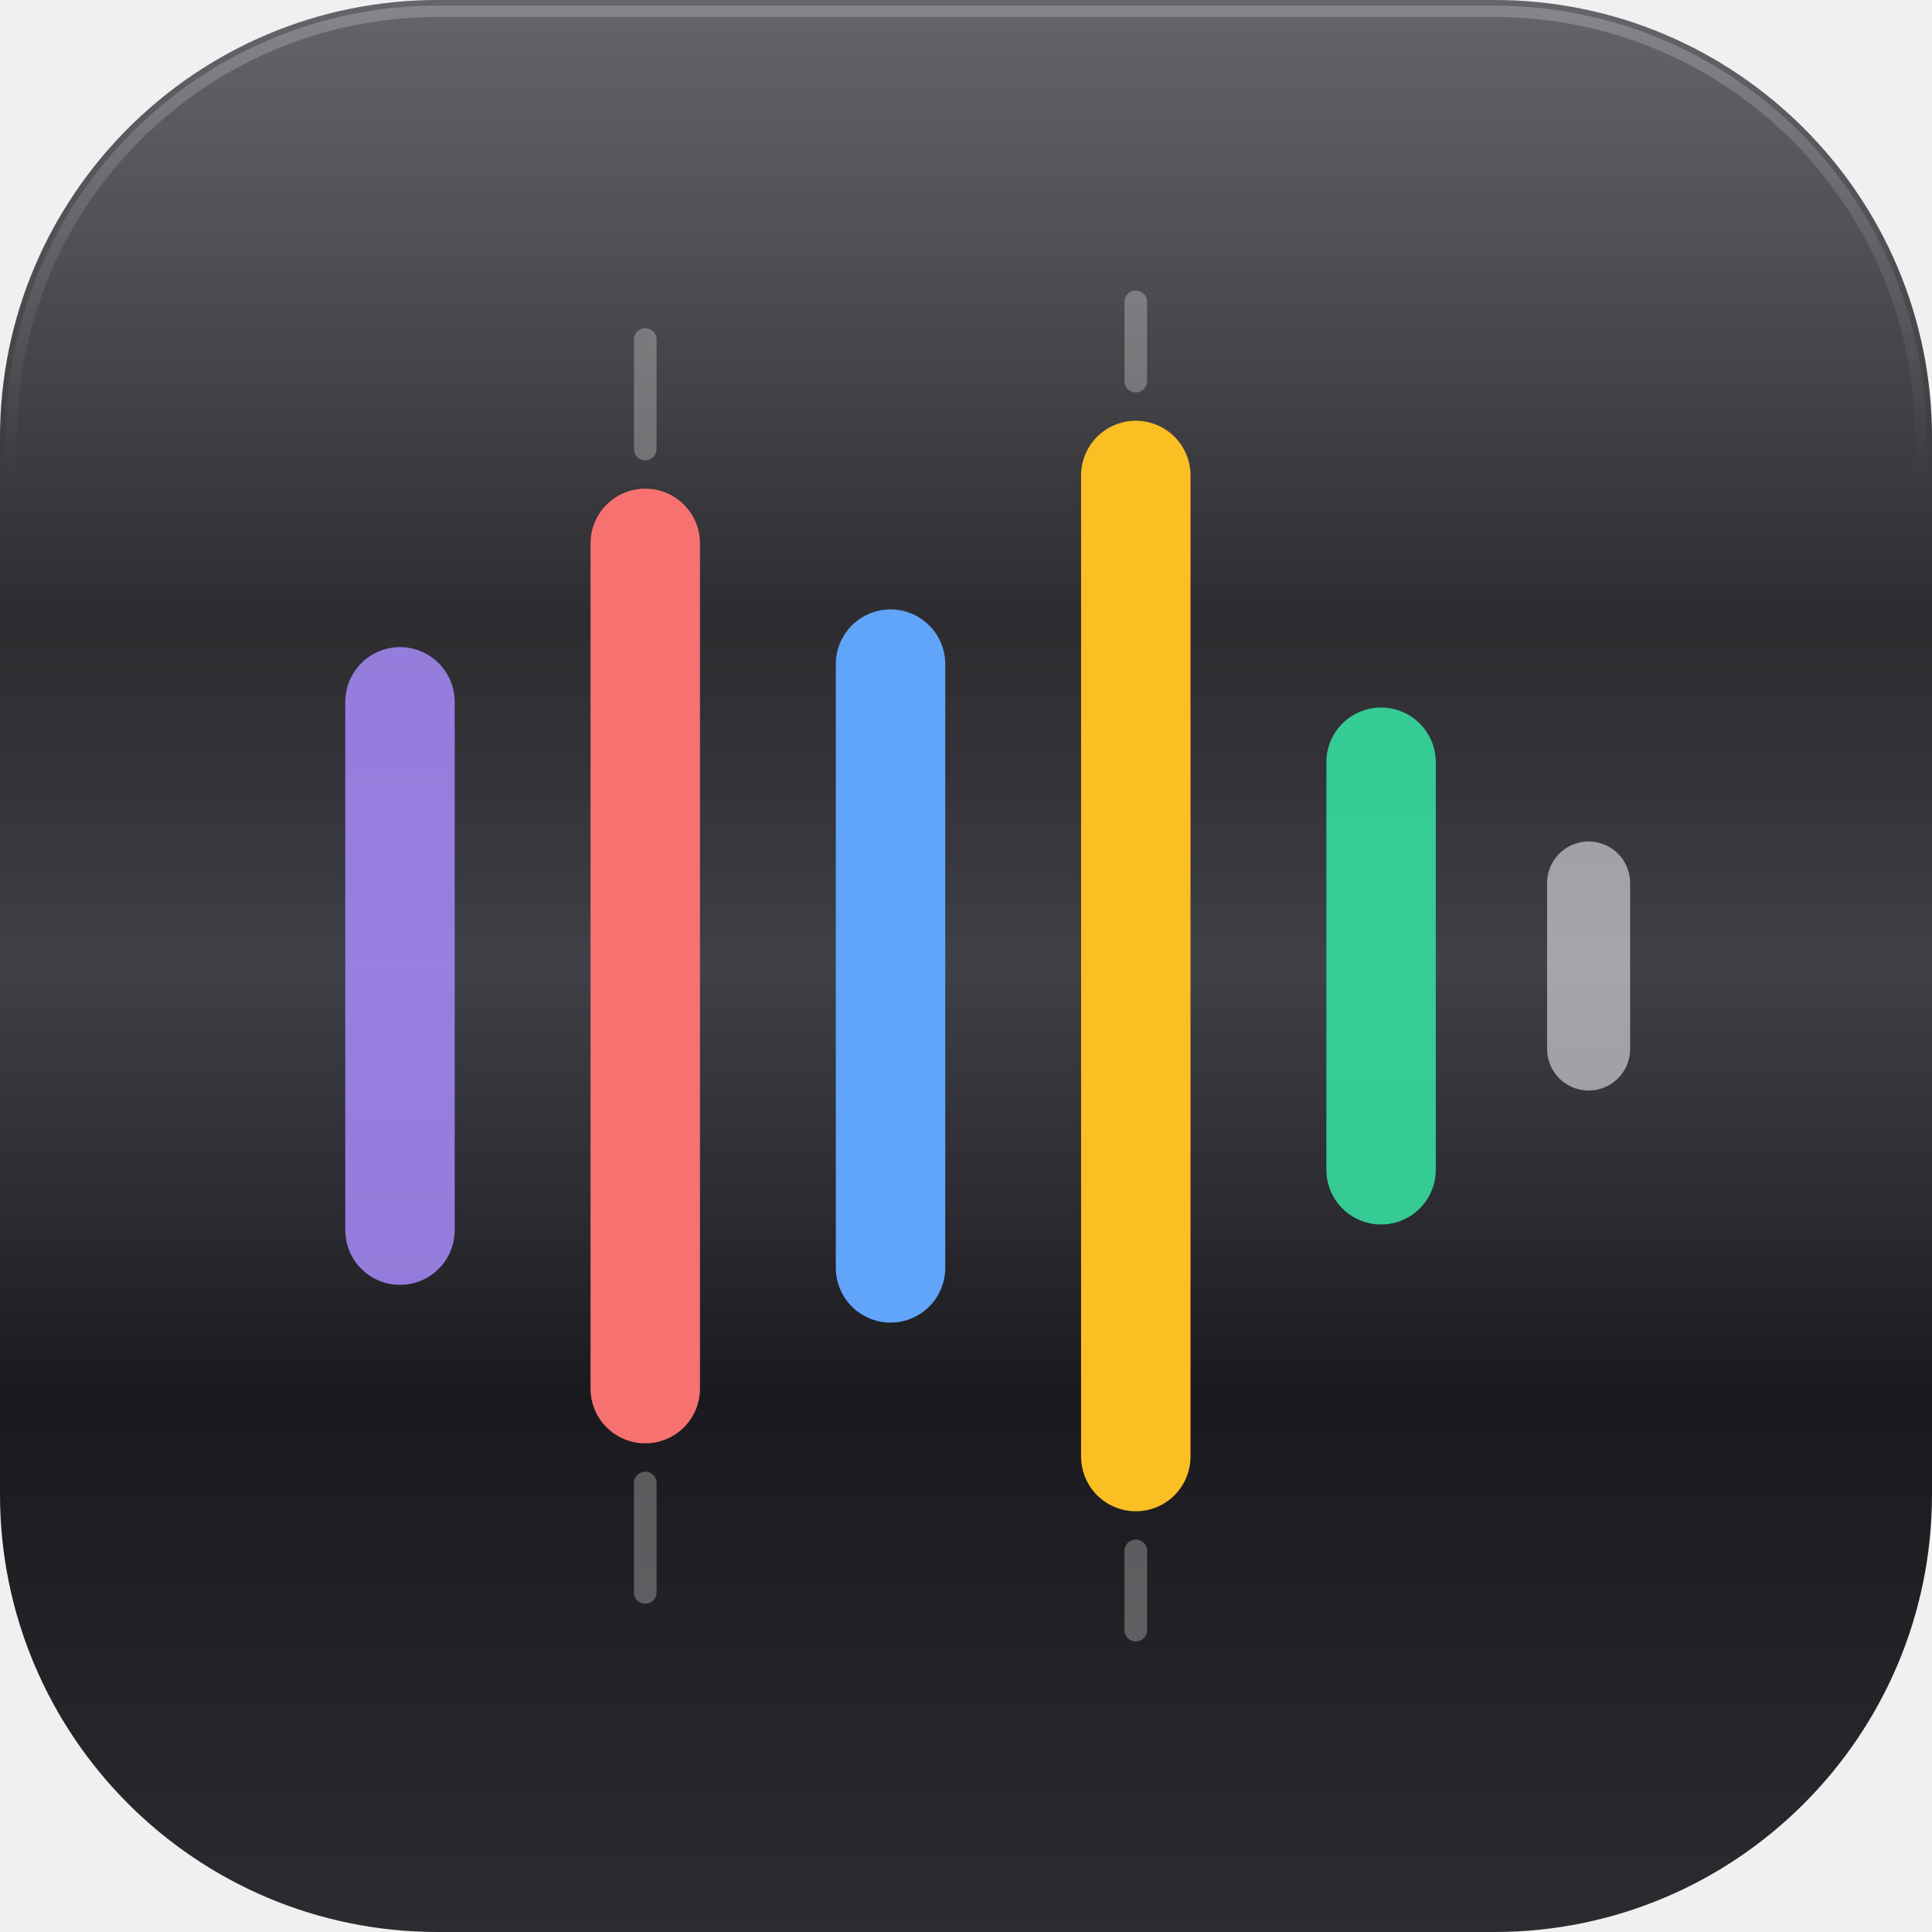
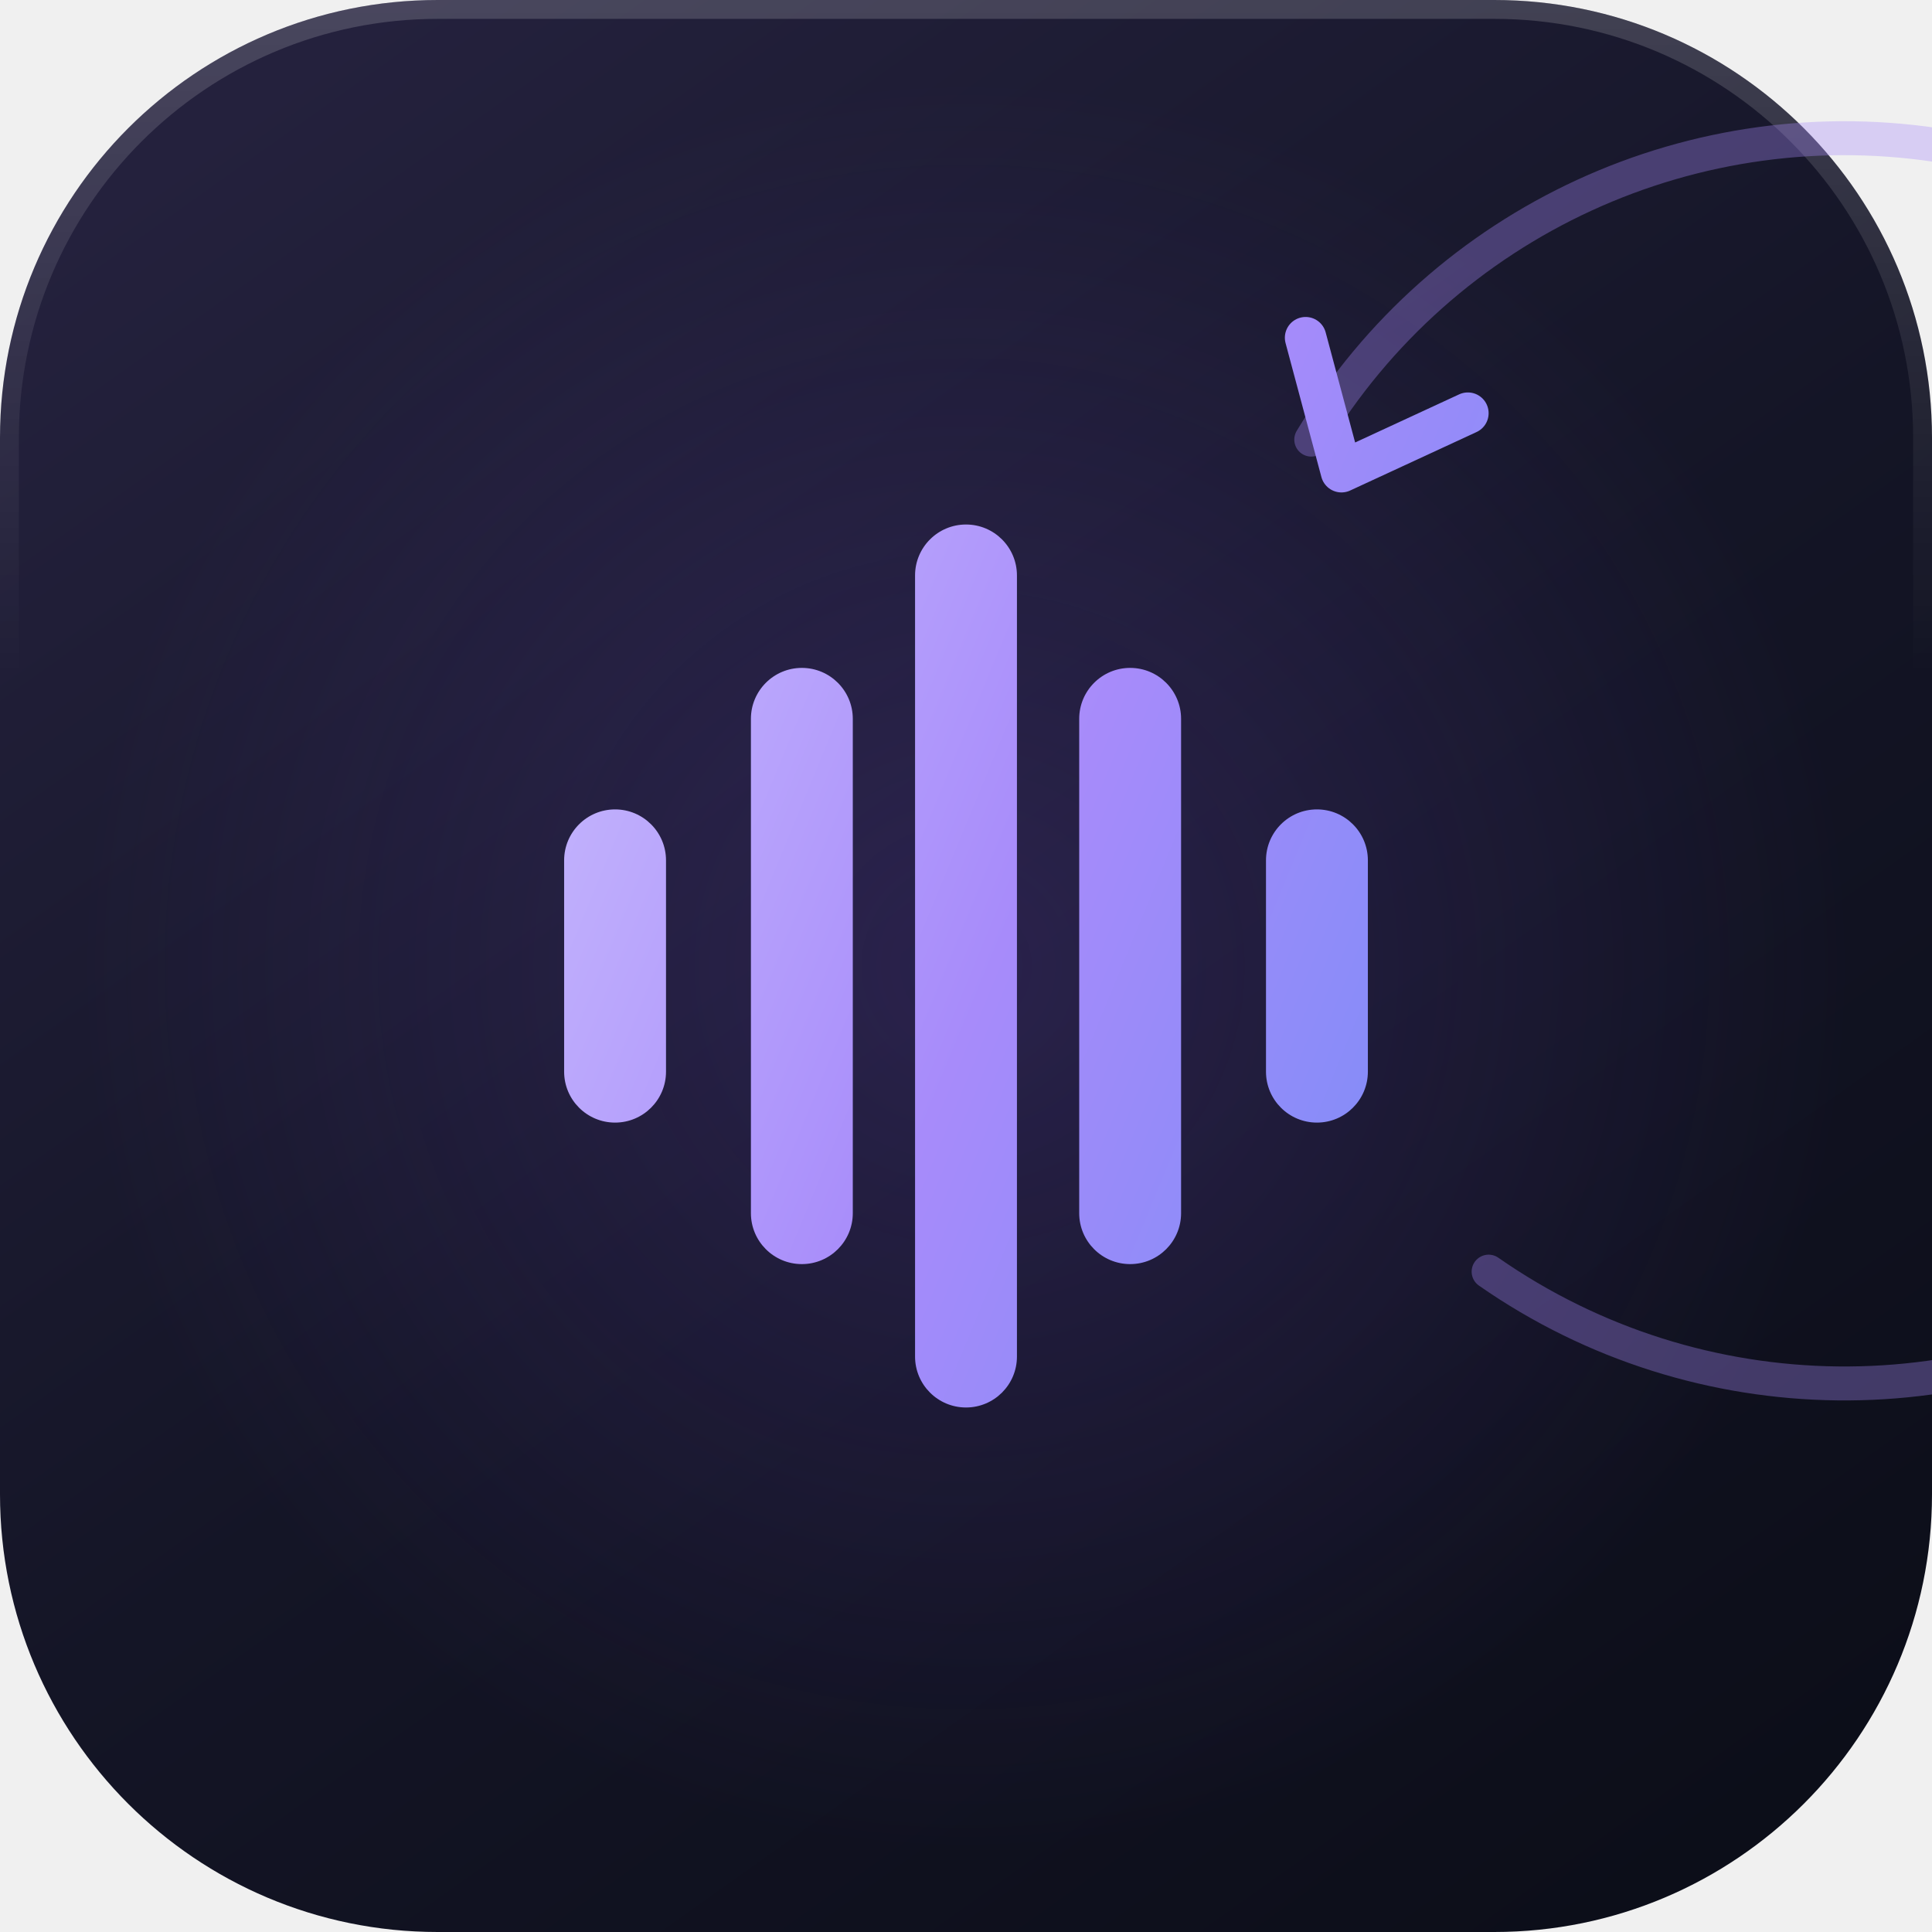
<svg xmlns="http://www.w3.org/2000/svg" width="1024" height="1024" viewBox="0 0 1024 1024">
  <defs>
-     <linearGradient id="bg" x1="0" y1="0" x2="0" y2="1024" gradientUnits="userSpaceOnUse">
-       <stop offset="0" stop-color="#4b4b53" />
-       <stop offset="0.32" stop-color="#232327" />
-       <stop offset="0.5" stop-color="#3d3d45" />
-       <stop offset="0.72" stop-color="#1a1a1e" />
-       <stop offset="1" stop-color="#2b2b30" />
+     <linearGradient id="background" x1="150" y1="40" x2="850" y2="1024" gradientUnits="userSpaceOnUse">
+       <stop stop-color="#24213d" />
+       <stop offset="0.52" stop-color="#141526" />
+       <stop offset="1" stop-color="#0c0e19" />
    </linearGradient>
-     <linearGradient id="sheen" x1="0" y1="0" x2="0" y2="1024" gradientUnits="userSpaceOnUse">
-       <stop offset="0" stop-color="#ffffff" stop-opacity="0.14" />
-       <stop offset="0.4" stop-color="#ffffff" stop-opacity="0.02" />
-       <stop offset="0.75" stop-color="#ffffff" stop-opacity="0" />
+     <linearGradient id="wave" x1="270" y1="420" x2="754" y2="620" gradientUnits="userSpaceOnUse">
+       <stop stop-color="#c4b5fd" />
+       <stop offset="0.52" stop-color="#a78bfa" />
+       <stop offset="1" stop-color="#818cf8" />
    </linearGradient>
-     <linearGradient id="edgeLight" x1="0" y1="0" x2="0" y2="1024" gradientUnits="userSpaceOnUse">
-       <stop offset="0" stop-color="#ffffff" stop-opacity="0.22" />
-       <stop offset="0.25" stop-color="#ffffff" stop-opacity="0" />
+     <radialGradient id="glow" cx="0" cy="0" r="1" gradientTransform="matrix(0 470 -470 0 512 512)" gradientUnits="userSpaceOnUse">
+       <stop stop-color="#8b5cf6" stop-opacity="0.18" />
+       <stop offset="1" stop-color="#8b5cf6" stop-opacity="0" />
+     </radialGradient>
+     <linearGradient id="edge" x1="512" y1="0" x2="512" y2="1024" gradientUnits="userSpaceOnUse">
+       <stop stop-color="#fff" stop-opacity="0.17" />
+       <stop offset="0.35" stop-color="#fff" stop-opacity="0" />
    </linearGradient>
  </defs>
-   <rect x="0" y="0" width="1024" height="1024" rx="232" fill="url(#bg)" />
-   <rect x="0" y="0" width="1024" height="1024" rx="232" fill="url(#sheen)" />
-   <rect x="6" y="6" width="1012" height="1012" rx="226" fill="none" stroke="url(#edgeLight)" stroke-width="6" />
-   <g stroke-linecap="round">
-     <line x1="212" y1="372" x2="212" y2="652" stroke="#A78BFA" stroke-width="58" opacity="0.85" />
-     <line x1="342" y1="288" x2="342" y2="736" stroke="#F87171" stroke-width="58" />
-     <line x1="472" y1="352" x2="472" y2="672" stroke="#60A5FA" stroke-width="58" />
-     <line x1="602" y1="252" x2="602" y2="772" stroke="#FBBF24" stroke-width="58" />
-     <line x1="732" y1="404" x2="732" y2="620" stroke="#34D399" stroke-width="58" opacity="0.95" />
-     <line x1="842" y1="468" x2="842" y2="556" stroke="#E7E7EF" stroke-width="44" opacity="0.6" />
-   </g>
-   <g stroke="#ffffff" stroke-width="12" opacity="0.28" stroke-linecap="round">
-     <line x1="342" y1="180" x2="342" y2="238" />
-     <line x1="342" y1="786" x2="342" y2="844" />
-     <line x1="602" y1="160" x2="602" y2="202" />
-     <line x1="602" y1="822" x2="602" y2="864" />
+   <rect width="1024" height="1024" rx="232" fill="url(#background)" />
+   <rect width="1024" height="1024" rx="232" fill="url(#glow)" />
+   <rect x="5" y="5" width="1014" height="1014" rx="227" fill="none" stroke="url(#edge)" stroke-width="10" />
+   <path d="M 695 233 A 330 330 0 1 1 789 674" fill="none" stroke="#a78bfa" stroke-opacity="0.34" stroke-width="18" stroke-linecap="round" />
+   <path d="M 692 179 L 711 250 L 778 219" fill="none" stroke="url(#wave)" stroke-width="22" stroke-linecap="round" stroke-linejoin="round" />
+   <g fill="url(#wave)">
+     <rect x="299" y="429" width="54" height="166" rx="27" />
+     <rect x="398" y="354" width="54" height="316" rx="27" />
+     <rect x="485" y="278" width="54" height="468" rx="27" />
+     <rect x="572" y="354" width="54" height="316" rx="27" />
+     <rect x="671" y="429" width="54" height="166" rx="27" />
  </g>
</svg>
